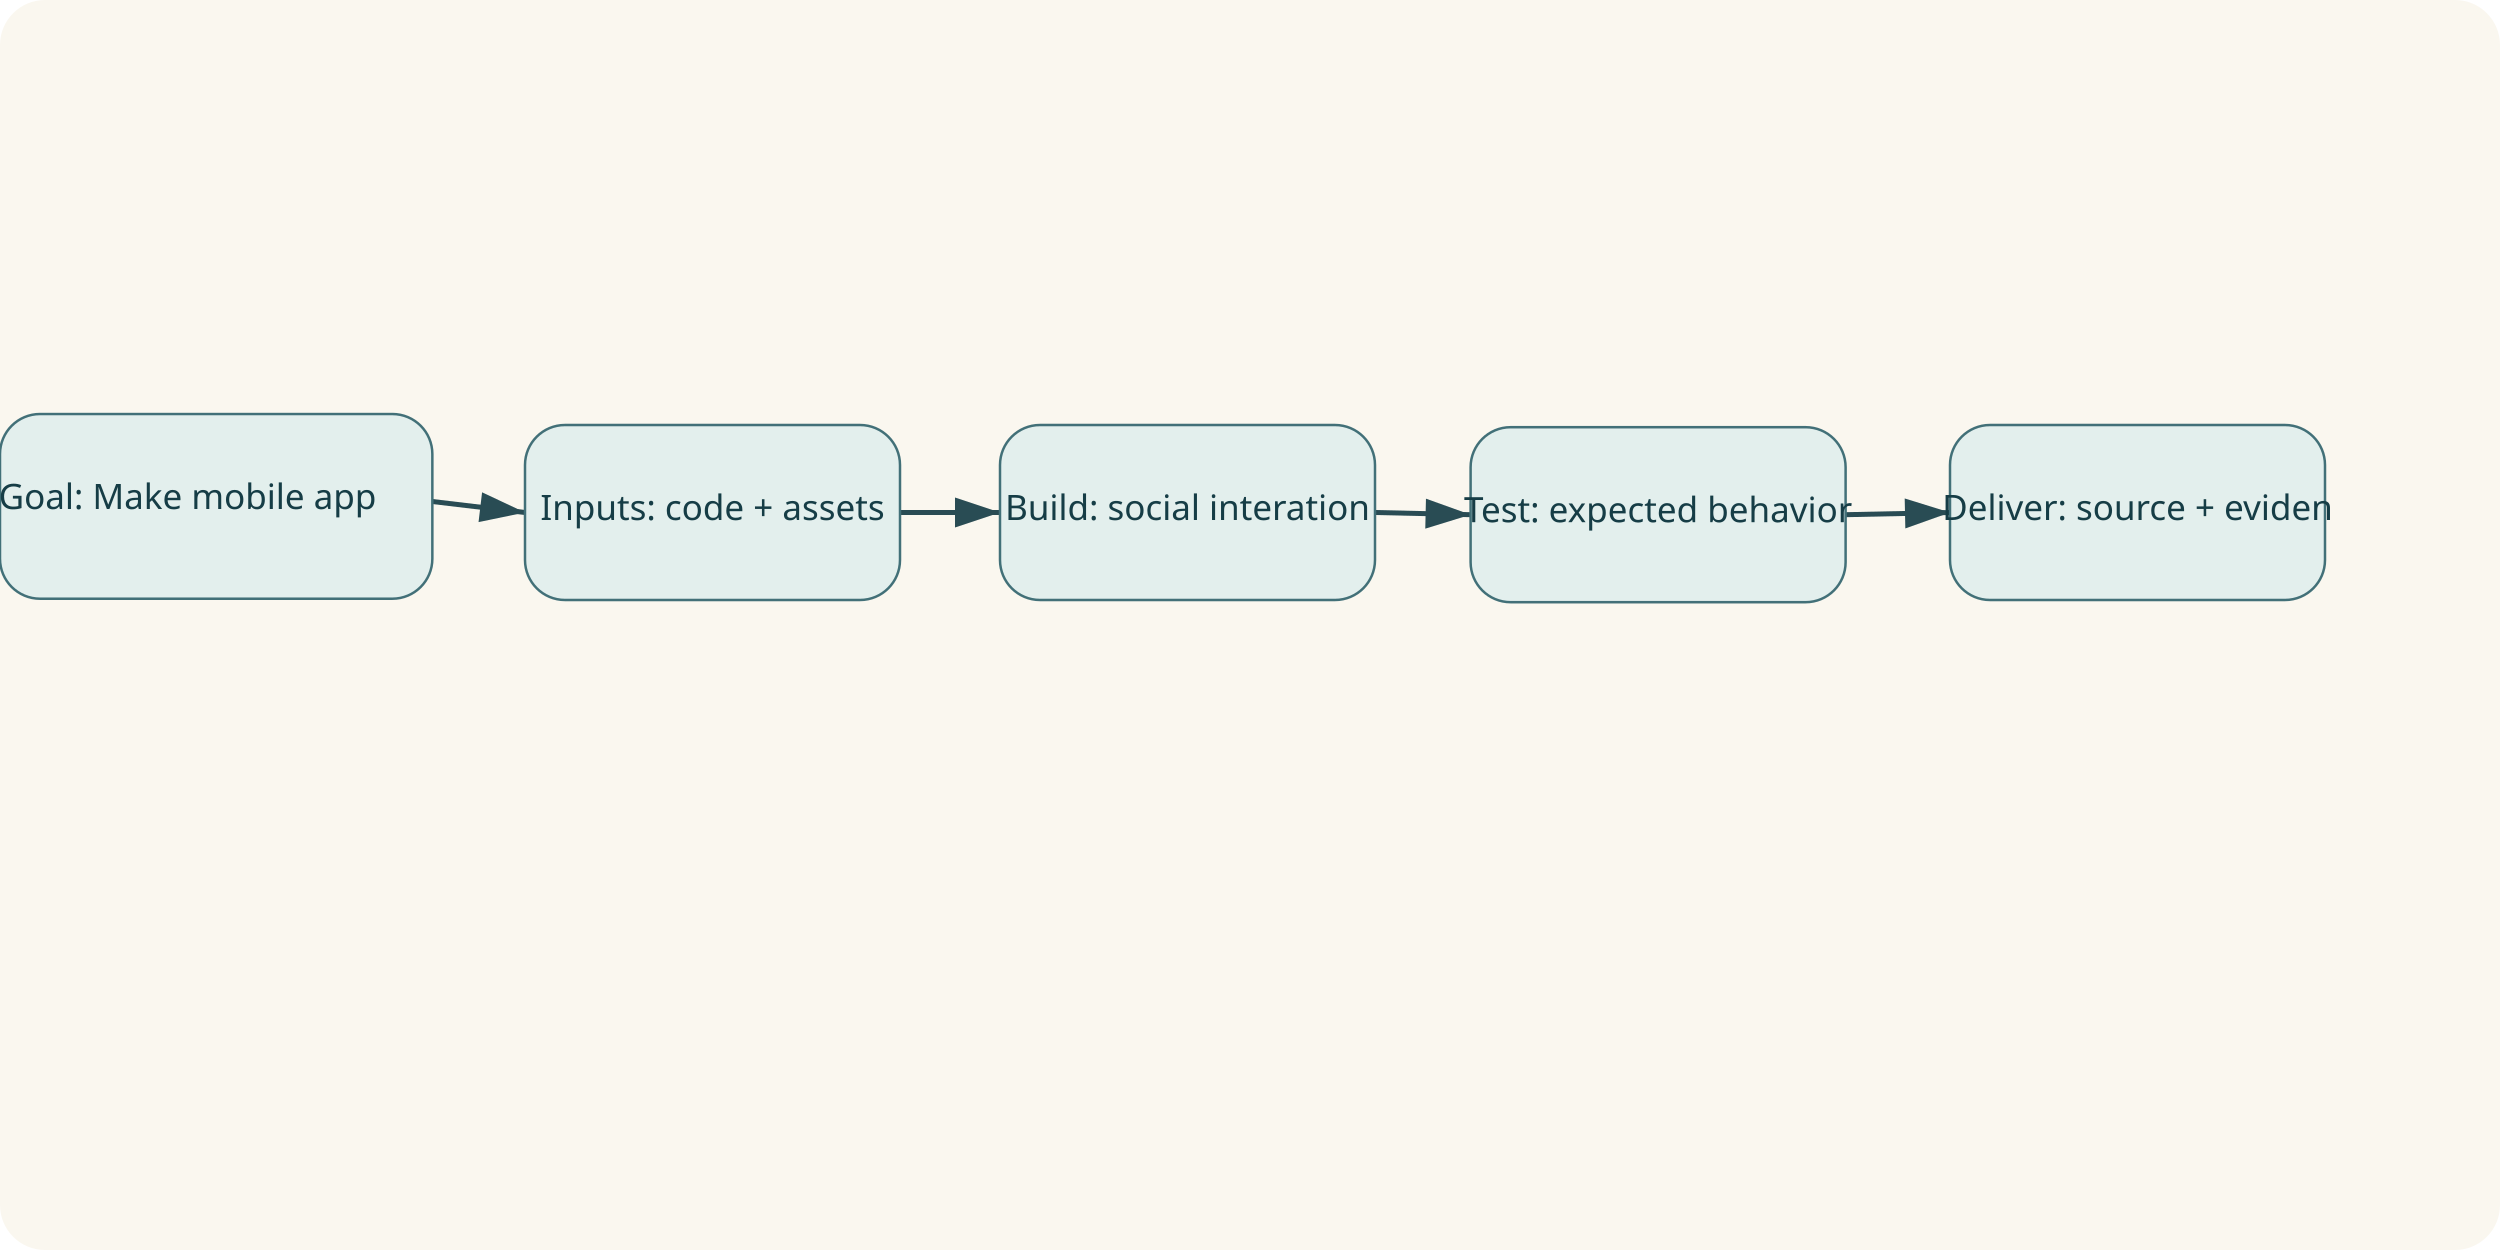
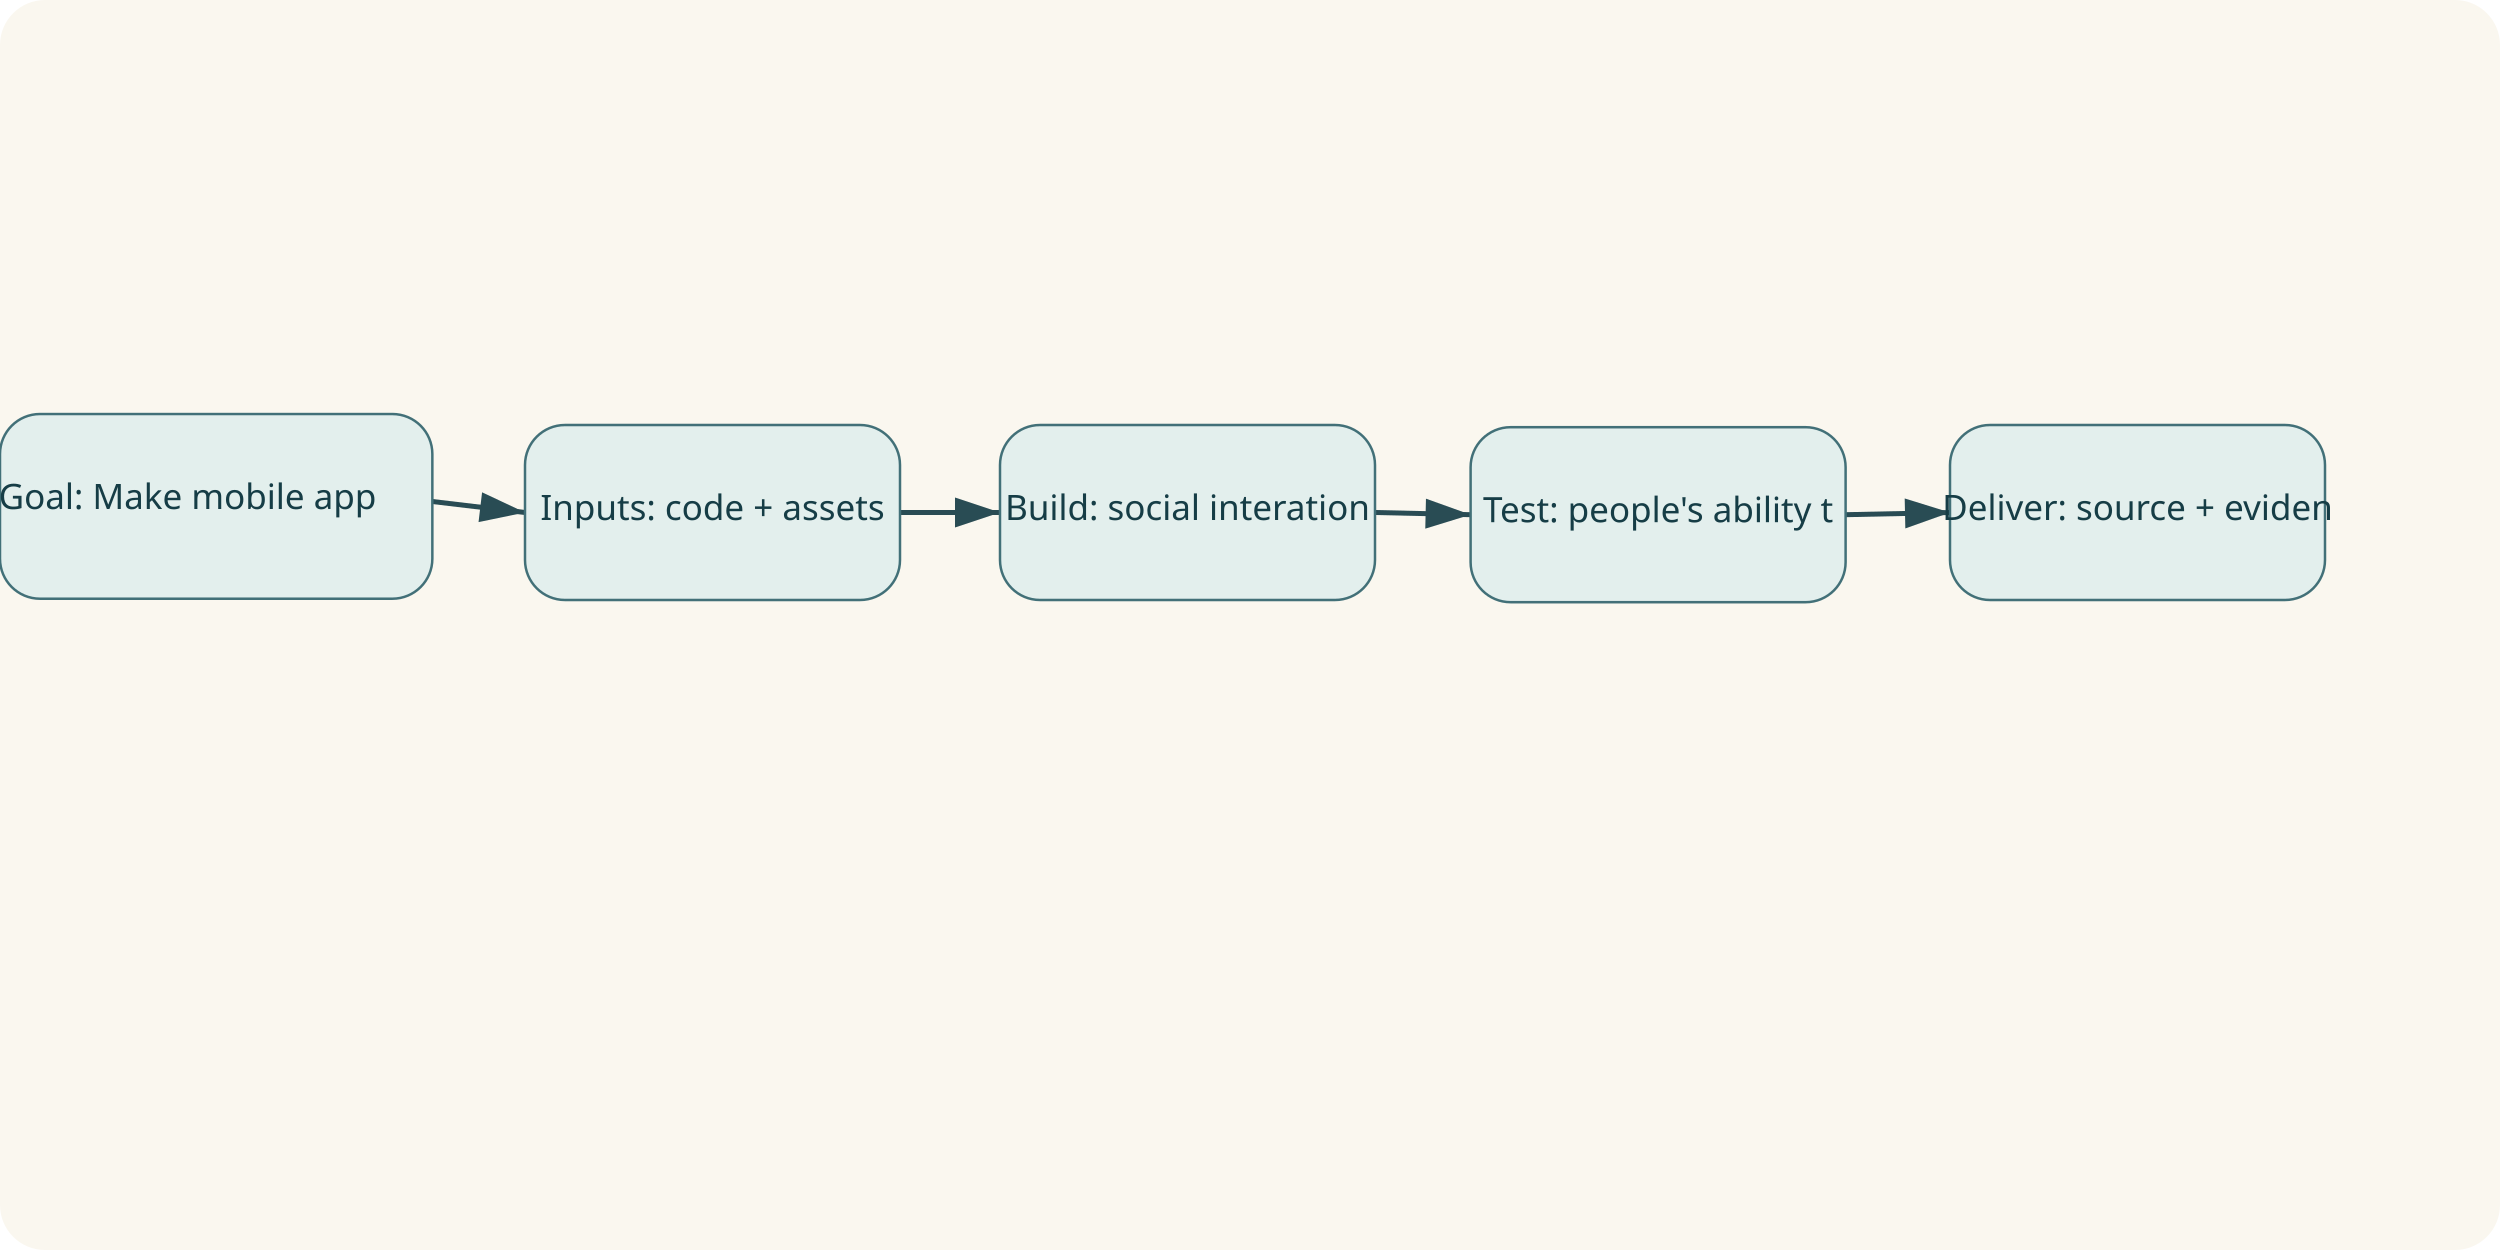
<svg xmlns="http://www.w3.org/2000/svg" viewBox="0 0 1000 500" role="img" aria-label="Project whiteboard">
  <defs>
    <marker id="arrow" markerWidth="10" markerHeight="10" refX="9" refY="3" orient="auto">
      <path d="M0,0 L9,3 L0,6" fill="#294c54" />
    </marker>
  </defs>
  <rect width="1000" height="500" rx="18" fill="#faf7ef" />
  <path d="M172.941,200.607 L210,205" stroke="#294c54" stroke-width="2" marker-end="url(#arrow)" />
  <path d="M360,205 L400,205" stroke="#294c54" stroke-width="2" marker-end="url(#arrow)" />
  <path d="M550,205 L588.243,205.879" stroke="#294c54" stroke-width="2" marker-end="url(#arrow)" />
  <path d="M738.243,205.879 L780,205" stroke="#294c54" stroke-width="2" marker-end="url(#arrow)" />
  <polyline fill="none" stroke="#25535e" stroke-width="3" stroke-linecap="round" stroke-linejoin="round" points="72.578,20.289" />
  <g transform="translate(0 165.6072)">
    <rect width="172.941" height="73.884" rx="16" fill="#e3efed" stroke="#427078" />
    <text x="75" y="38" text-anchor="middle" font-family="sans-serif" font-size="14" fill="#163d46">Goal: Make mobile app</text>
  </g>
  <g transform="translate(210 170)">
    <rect width="150" height="70" rx="16" fill="#e3efed" stroke="#427078" />
    <text x="75" y="38" text-anchor="middle" font-family="sans-serif" font-size="14" fill="#163d46">Inputs: code + assets</text>
  </g>
  <g transform="translate(400 170)">
    <rect width="150" height="70" rx="16" fill="#e3efed" stroke="#427078" />
    <text x="75" y="38" text-anchor="middle" font-family="sans-serif" font-size="14" fill="#163d46">Build: social interation</text>
  </g>
  <g transform="translate(588.2429 170.8786)">
    <rect width="150" height="70" rx="16" fill="#e3efed" stroke="#427078" />
-     <text x="75" y="38" text-anchor="middle" font-family="sans-serif" font-size="14" fill="#163d46">Test: expected behavior</text>
+     <text x="75" y="38" text-anchor="middle" font-family="sans-serif" font-size="14" fill="#163d46">Test: people's ability t</text>
  </g>
  <g transform="translate(780 170)">
    <rect width="150" height="70" rx="16" fill="#e3efed" stroke="#427078" />
    <text x="75" y="38" text-anchor="middle" font-family="sans-serif" font-size="14" fill="#163d46">Deliver: source + eviden</text>
  </g>
</svg>
